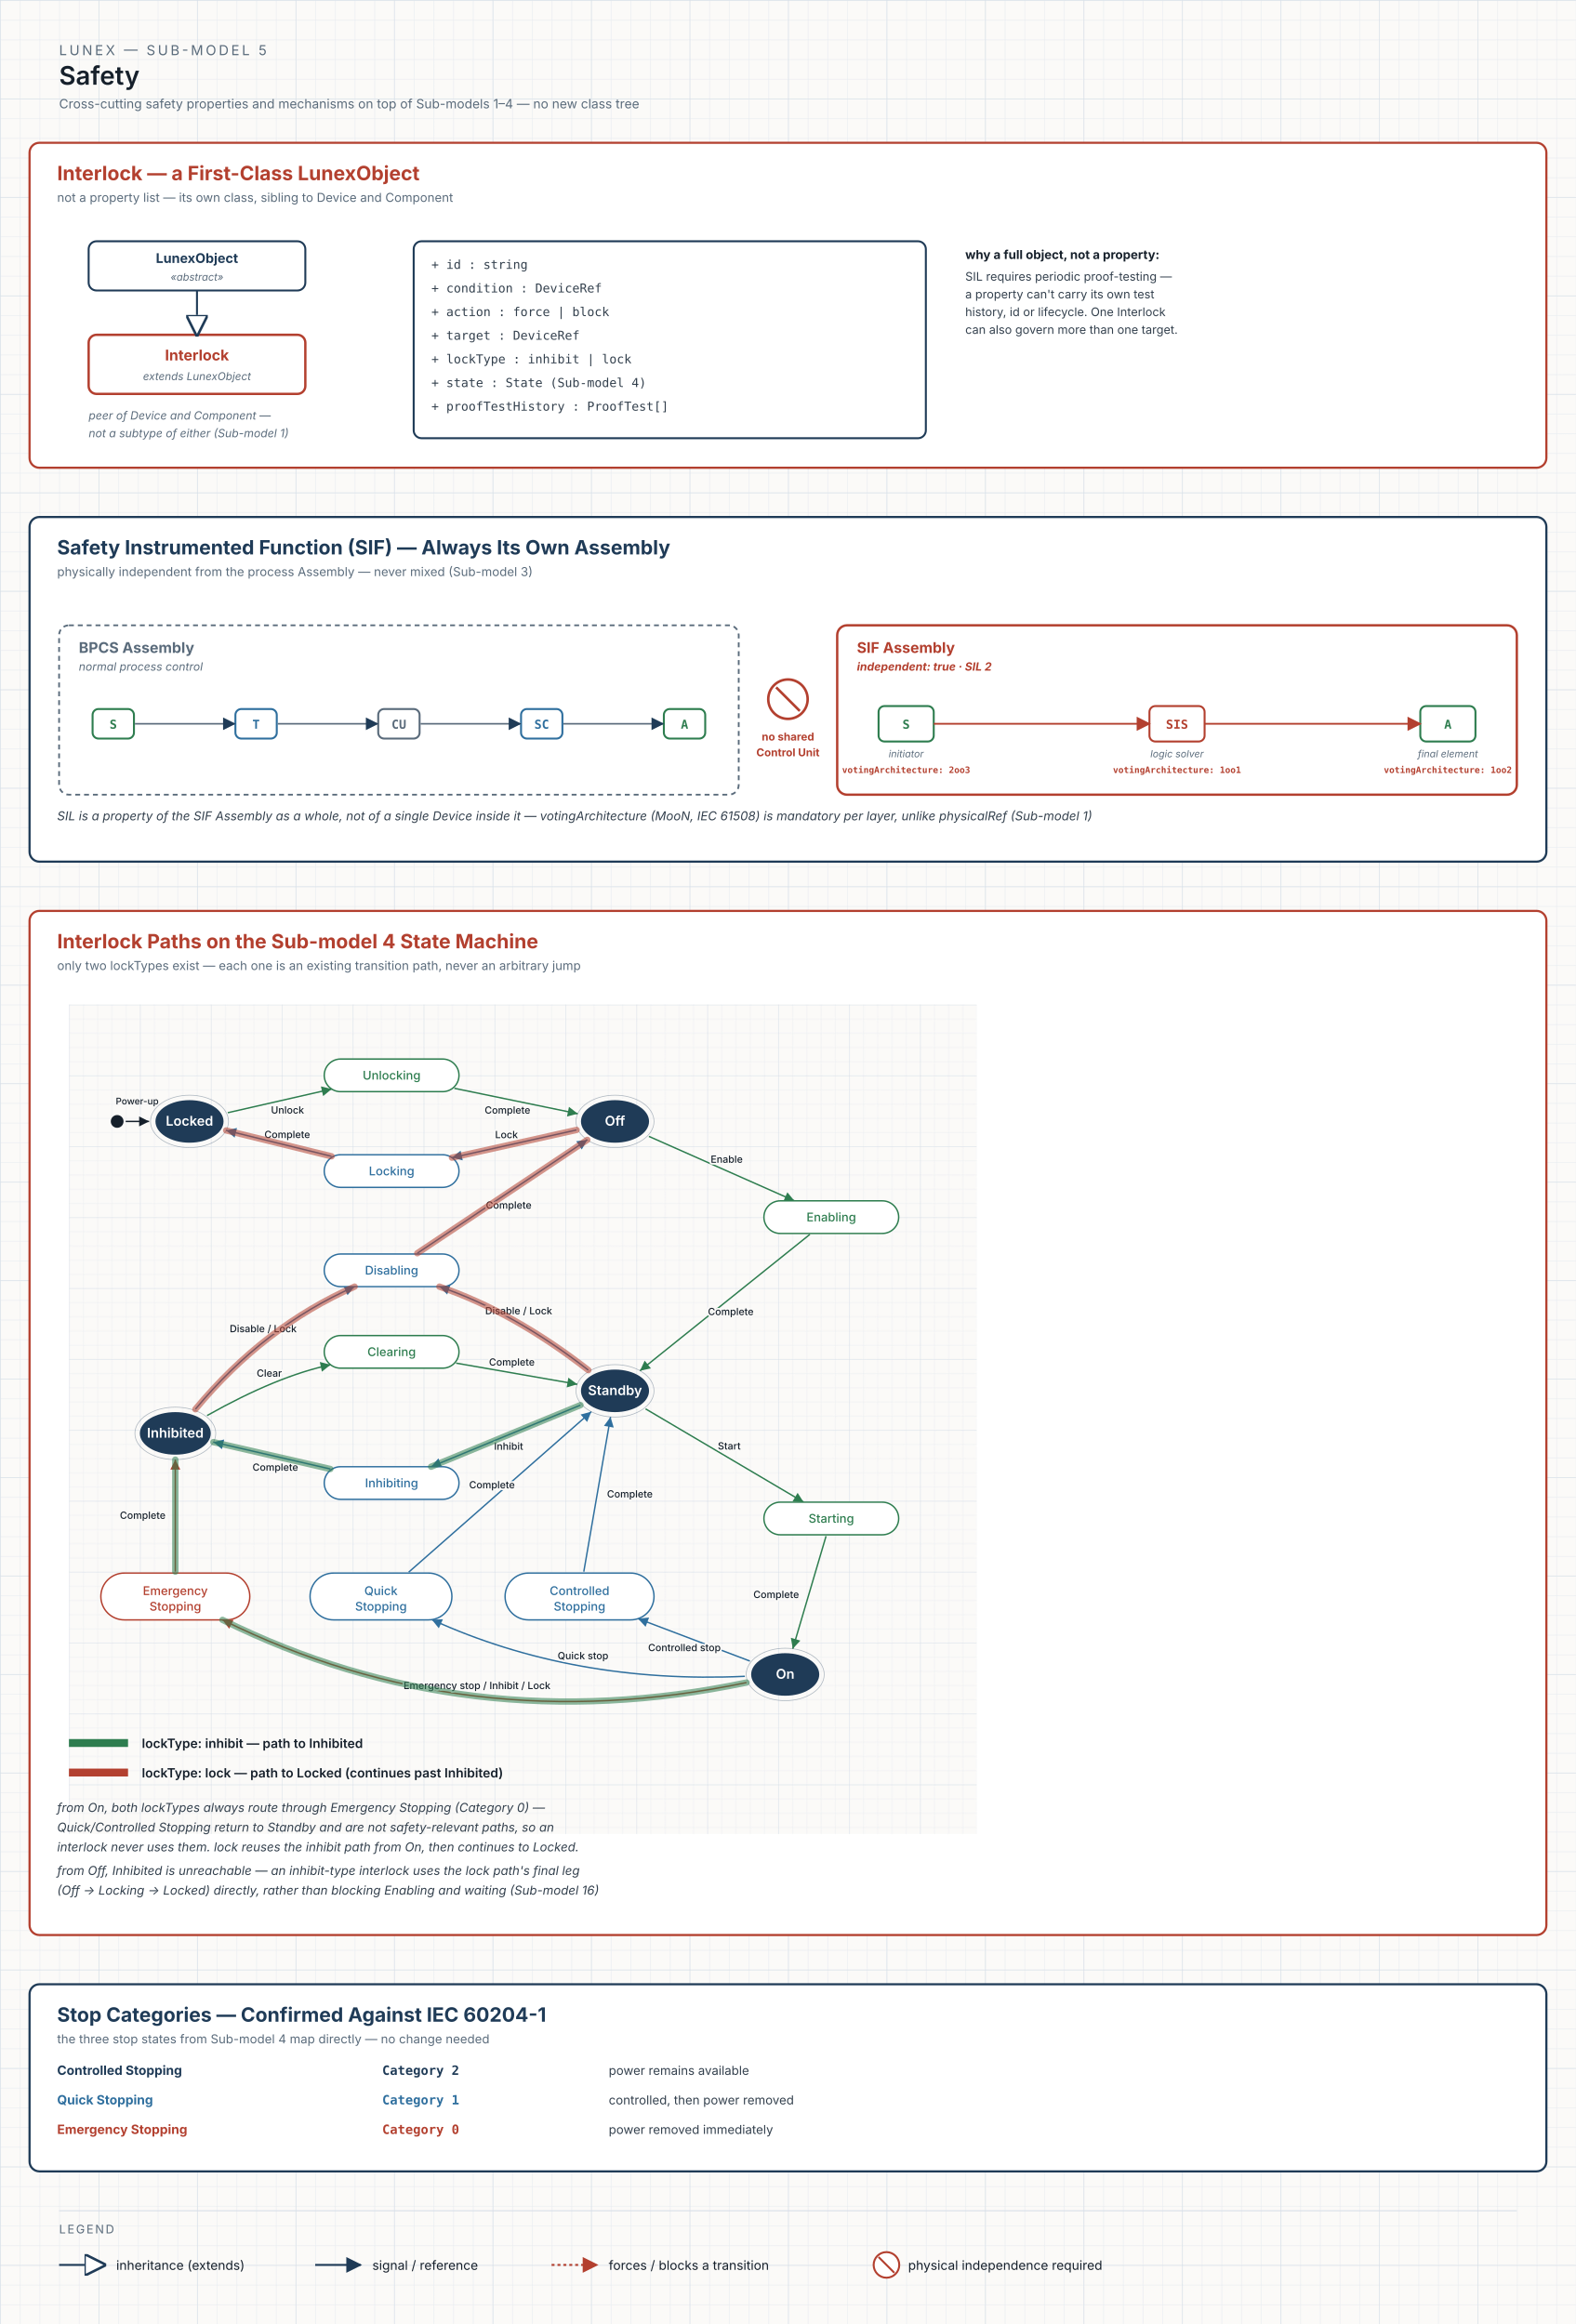
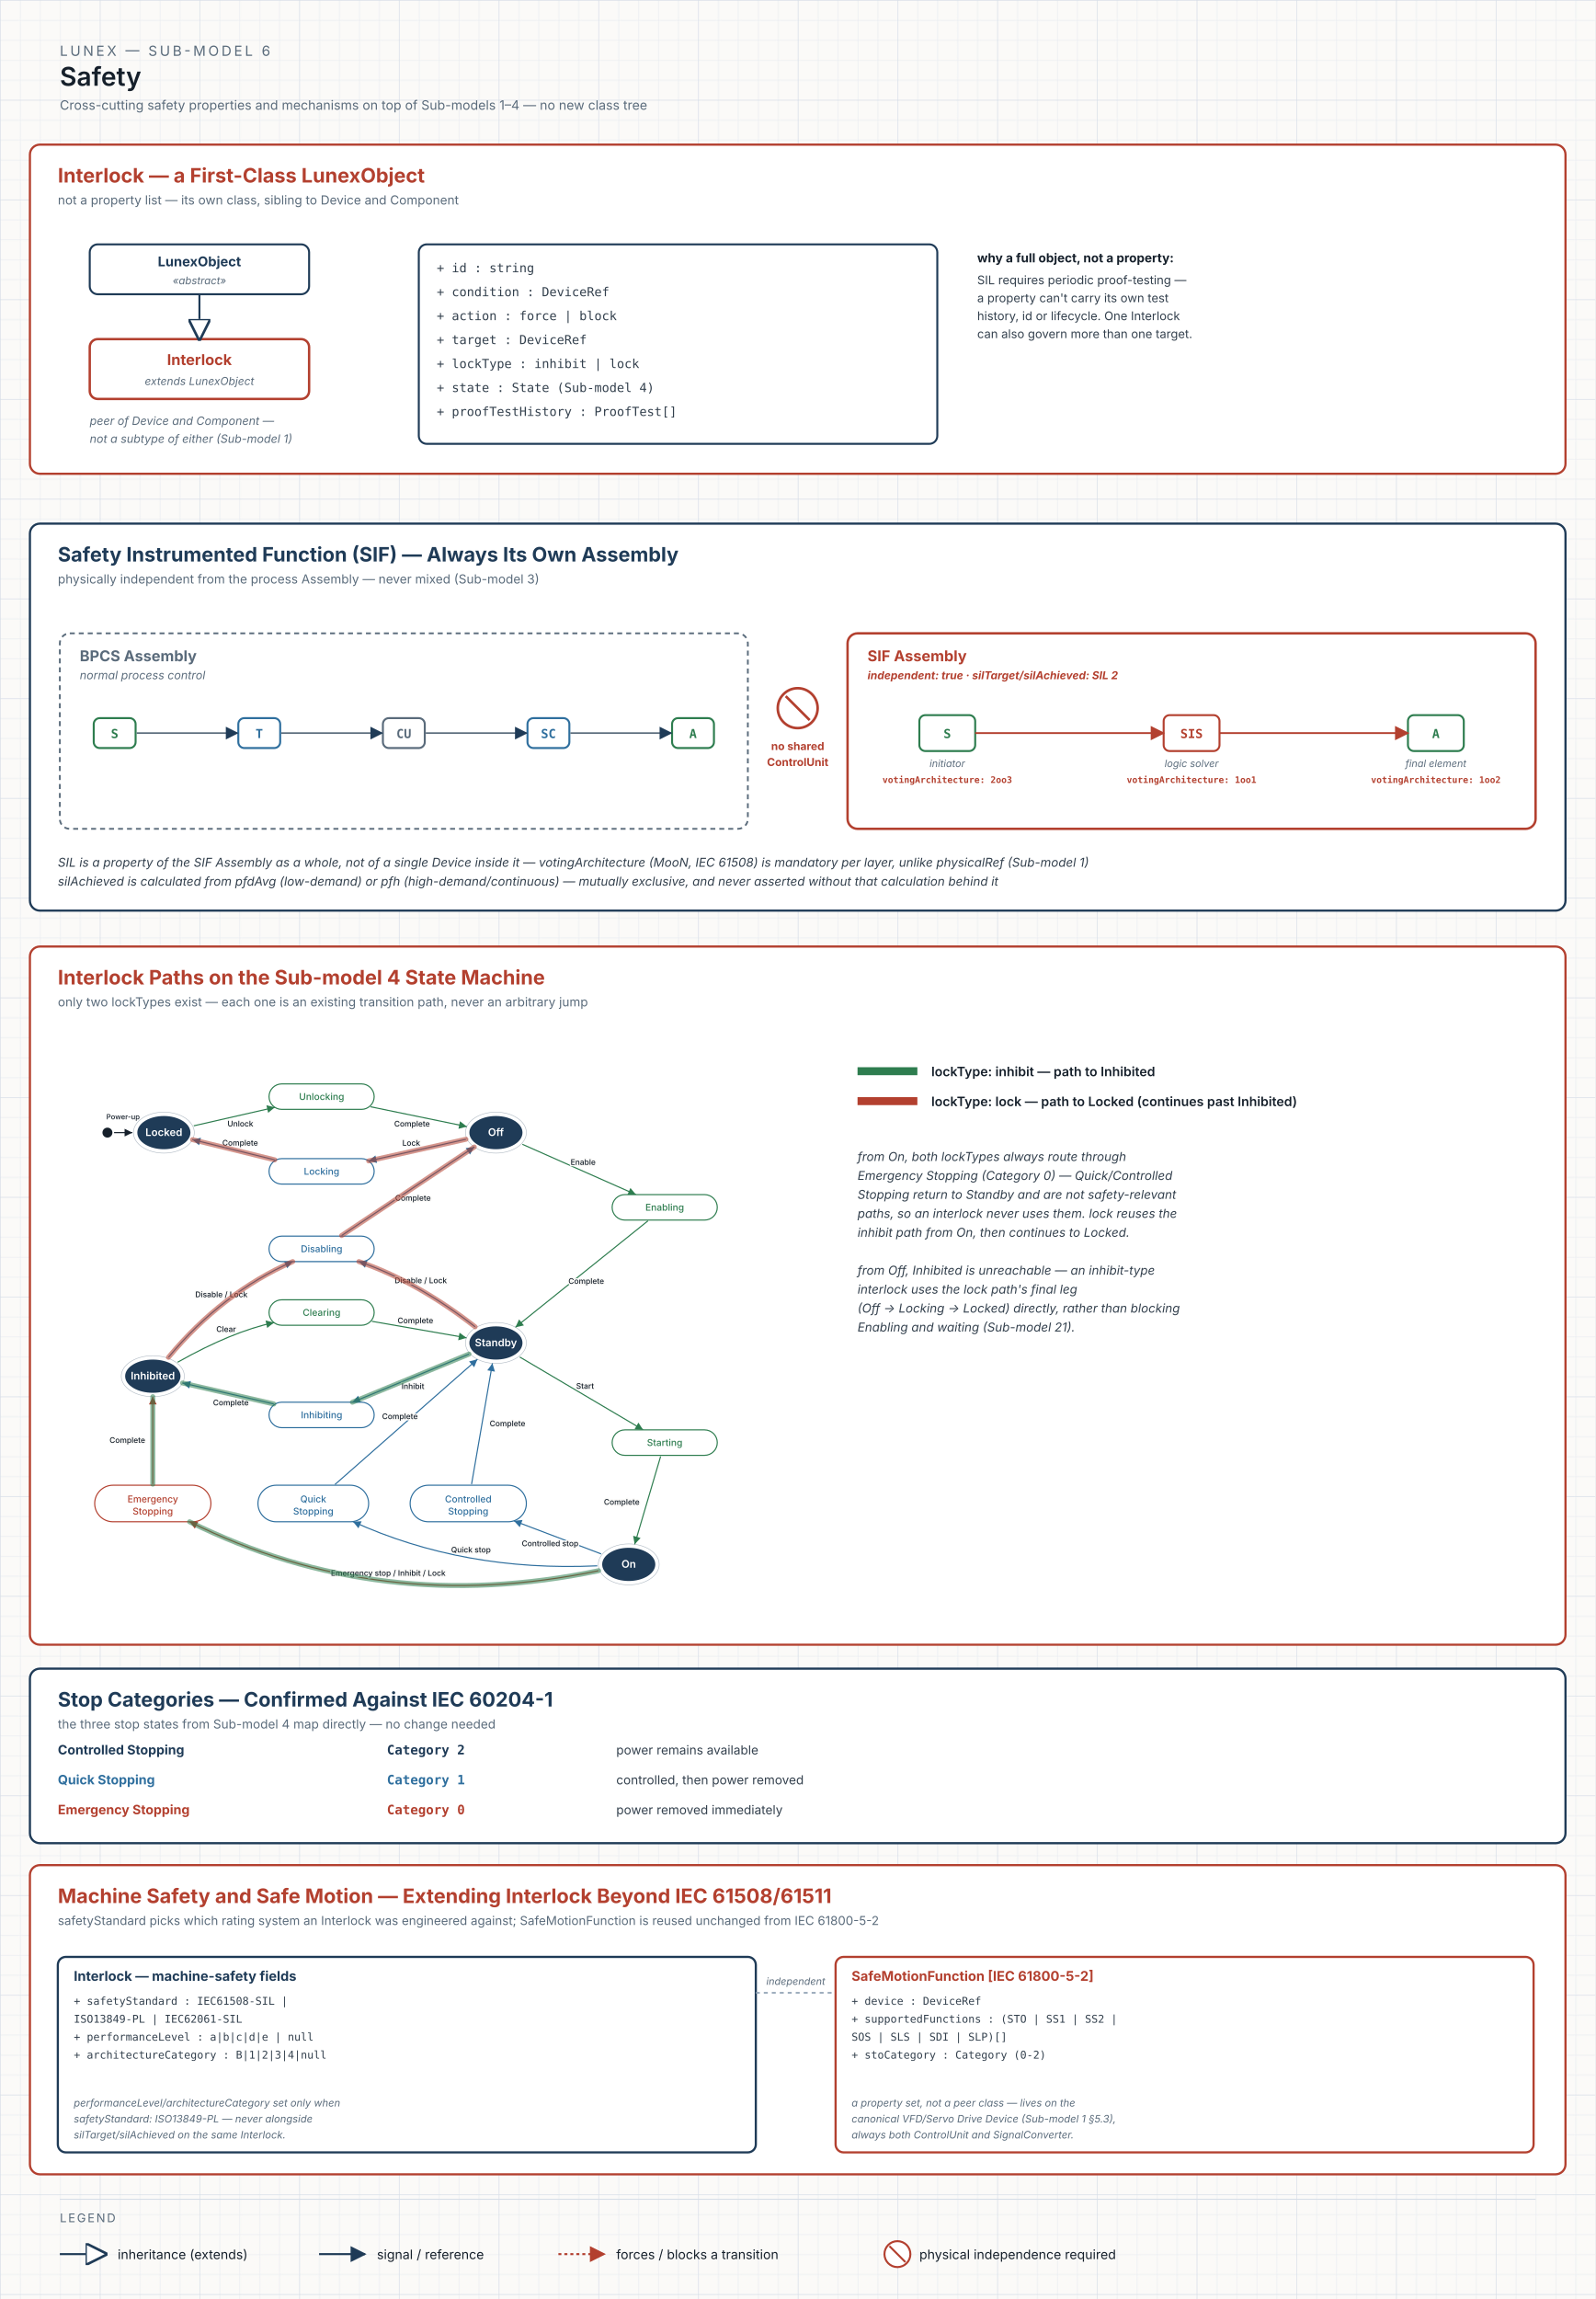
- <svg xmlns="http://www.w3.org/2000/svg" viewBox="0 0 1600 2360" width="1600" height="2360" font-family="Inter, Segoe UI, Helvetica Neue, Arial, sans-serif">
+ <svg xmlns="http://www.w3.org/2000/svg" viewBox="0 0 1600 2305" width="1600" height="2305" font-family="Inter, Segoe UI, Helvetica Neue, Arial, sans-serif">
  <defs>
    <pattern id="grid" width="20" height="20" patternUnits="userSpaceOnUse">
      <path d="M20 0H0V20" fill="none" stroke="#E6EBF0" stroke-width="1" />
    </pattern>
    <pattern id="grid5" width="100" height="100" patternUnits="userSpaceOnUse">
      <rect width="100" height="100" fill="url(#grid)" />
      <path d="M100 0H0V100" fill="none" stroke="#D6DEE7" stroke-width="1" />
    </pattern>
    <marker id="tri-navy" viewBox="0 0 10 10" refX="9" refY="5" markerWidth="8" markerHeight="8" orient="auto-start-reverse">
      <path d="M0 0 L10 5 L0 10 Z" fill="#1F3B57" />
    </marker>
    <marker id="tri-hollow" viewBox="0 0 12 12" refX="11" refY="6" markerWidth="11" markerHeight="11" orient="auto-start-reverse">
      <path d="M0 0 L12 6 L0 12 Z" fill="#FFFFFF" stroke="#1F3B57" stroke-width="1.4" />
    </marker>
    <marker id="tri-red" viewBox="0 0 10 10" refX="9" refY="5" markerWidth="8" markerHeight="8" orient="auto-start-reverse">
      <path d="M0 0 L10 5 L0 10 Z" fill="#B3402F" />
    </marker>
  </defs>
-   <rect width="1600" height="2360" fill="#FBFAF8" />
-   <rect width="1600" height="2360" fill="url(#grid5)" />
-   <text x="60" y="56" font-size="14" font-weight="400" fill="#5A6B7B" text-anchor="start" letter-spacing="2.5">LUNEX — SUB-MODEL 5</text>
+   <rect width="1600" height="2305" fill="#FBFAF8" />
+   <rect width="1600" height="2305" fill="url(#grid5)" />
+   <text x="60" y="56" font-size="14" font-weight="400" fill="#5A6B7B" text-anchor="start" letter-spacing="2.5">LUNEX — SUB-MODEL 6</text>
  <text x="60" y="86" font-size="26" font-weight="600" fill="#16202B" text-anchor="start">Safety</text>
  <text x="60" y="110" font-size="13" font-weight="400" fill="#5A6B7B" text-anchor="start">Cross-cutting safety properties and mechanisms on top of Sub-models 1–4 — no new class tree</text>
  <rect x="30" y="145" width="1540" height="330" rx="10" fill="#FFFFFF" stroke="#B3402F" stroke-width="2.2" />
  <text x="58" y="183" font-size="20" font-weight="700" fill="#B3402F" text-anchor="start">Interlock — a First-Class LunexObject</text>
  <text x="58" y="205" font-size="12.5" font-weight="400" fill="#5A6B7B" text-anchor="start">not a property list — its own class, sibling to Device and Component</text>
  <rect x="90" y="245" width="220" height="50" rx="8" fill="#FFFFFF" stroke="#1F3B57" stroke-width="2" />
  <text x="200.0" y="267" font-size="13.5" font-weight="700" fill="#1F3B57" text-anchor="middle">LunexObject</text>
  <text x="200.0" y="285" font-size="10.5" font-weight="400" fill="#5A6B7B" text-anchor="middle" font-style="italic">«abstract»</text>
  <rect x="90" y="340" width="220" height="60" rx="8" fill="#FFFFFF" stroke="#B3402F" stroke-width="2.4" />
  <text x="200.0" y="366" font-size="15" font-weight="700" fill="#B3402F" text-anchor="middle">Interlock</text>
  <text x="200.0" y="386" font-size="11" font-weight="400" fill="#5A6B7B" text-anchor="middle" font-style="italic">extends LunexObject</text>
  <line x1="200.0" y1="295" x2="200.0" y2="340" stroke="#1F3B57" stroke-width="2" marker-end="url(#tri-hollow)" />
  <text x="90" y="426" font-size="11.5" font-weight="400" fill="#5A6B7B" text-anchor="start" font-style="italic">peer of Device and Component —</text>
  <text x="90" y="444" font-size="11.5" font-weight="400" fill="#5A6B7B" text-anchor="start" font-style="italic">not a subtype of either (Sub-model 1)</text>
  <rect x="420" y="245" width="520" height="200" rx="8" fill="#FFFFFF" stroke="#1F3B57" stroke-width="2" />
  <text x="438" y="273" font-size="12.5" font-weight="400" fill="#33404D" text-anchor="start" font-family="Consolas, Menlo, monospace">+ id : string</text>
  <text x="438" y="297" font-size="12.5" font-weight="400" fill="#33404D" text-anchor="start" font-family="Consolas, Menlo, monospace">+ condition : DeviceRef</text>
  <text x="438" y="321" font-size="12.5" font-weight="400" fill="#33404D" text-anchor="start" font-family="Consolas, Menlo, monospace">+ action : force | block</text>
  <text x="438" y="345" font-size="12.5" font-weight="400" fill="#33404D" text-anchor="start" font-family="Consolas, Menlo, monospace">+ target : DeviceRef</text>
  <text x="438" y="369" font-size="12.5" font-weight="400" fill="#33404D" text-anchor="start" font-family="Consolas, Menlo, monospace">+ lockType : inhibit | lock</text>
  <text x="438" y="393" font-size="12.5" font-weight="400" fill="#33404D" text-anchor="start" font-family="Consolas, Menlo, monospace">+ state : State  (Sub-model 4)</text>
  <text x="438" y="417" font-size="12.5" font-weight="400" fill="#33404D" text-anchor="start" font-family="Consolas, Menlo, monospace">+ proofTestHistory : ProofTest[]</text>
  <text x="980" y="263" font-size="12.5" font-weight="700" fill="#16202B" text-anchor="start">why a full object, not a property:</text>
  <text x="980" y="285" font-size="12" font-weight="400" fill="#33404D" text-anchor="start">SIL requires periodic proof-testing —</text>
  <text x="980" y="303" font-size="12" font-weight="400" fill="#33404D" text-anchor="start">a property can't carry its own test</text>
  <text x="980" y="321" font-size="12" font-weight="400" fill="#33404D" text-anchor="start">history, id or lifecycle. One Interlock</text>
  <text x="980" y="339" font-size="12" font-weight="400" fill="#33404D" text-anchor="start">can also govern more than one target.</text>
-   <rect x="30" y="525" width="1540" height="350" rx="10" fill="#FFFFFF" stroke="#1F3B57" stroke-width="2.2" />
+   <rect x="30" y="525" width="1540" height="388" rx="10" fill="#FFFFFF" stroke="#1F3B57" stroke-width="2.2" />
  <text x="58" y="563" font-size="20" font-weight="700" fill="#1F3B57" text-anchor="start">Safety Instrumented Function (SIF) — Always Its Own Assembly</text>
  <text x="58" y="585" font-size="12.5" font-weight="400" fill="#5A6B7B" text-anchor="start">physically independent from the process Assembly — never mixed (Sub-model 3)</text>
-   <rect x="60" y="635" width="690.0" height="172" rx="10" fill="#FFFFFF" stroke="#5A6B7B" stroke-width="1.8" stroke-dasharray="5,4" />
+   <rect x="60" y="635" width="690.0" height="196" rx="10" fill="#FFFFFF" stroke="#5A6B7B" stroke-width="1.8" stroke-dasharray="5,4" />
  <text x="80" y="663" font-size="15" font-weight="700" fill="#5A6B7B" text-anchor="start">BPCS Assembly</text>
  <text x="80" y="681" font-size="11.5" font-weight="400" fill="#5A6B7B" text-anchor="start" font-style="italic">normal process control</text>
  <rect x="94.0" y="720.0" width="42" height="30" rx="6" fill="#FFFFFF" stroke="#2E7D4F" stroke-width="2" />
  <text x="115.0" y="740" font-size="12.5" font-weight="700" fill="#2E7D4F" text-anchor="middle" font-family="Consolas, Menlo, monospace">S</text>
  <rect x="239.0" y="720.0" width="42" height="30" rx="6" fill="#FFFFFF" stroke="#2F6F9E" stroke-width="2" />
  <text x="260.0" y="740" font-size="12.5" font-weight="700" fill="#2F6F9E" text-anchor="middle" font-family="Consolas, Menlo, monospace">T</text>
  <rect x="384.0" y="720.0" width="42" height="30" rx="6" fill="#FFFFFF" stroke="#5A6B7B" stroke-width="2" />
  <text x="405.0" y="740" font-size="12.5" font-weight="700" fill="#5A6B7B" text-anchor="middle" font-family="Consolas, Menlo, monospace">CU</text>
  <rect x="529.0" y="720.0" width="42" height="30" rx="6" fill="#FFFFFF" stroke="#2F6F9E" stroke-width="2" />
  <text x="550.0" y="740" font-size="12.5" font-weight="700" fill="#2F6F9E" text-anchor="middle" font-family="Consolas, Menlo, monospace">SC</text>
  <rect x="674.0" y="720.0" width="42" height="30" rx="6" fill="#FFFFFF" stroke="#2E7D4F" stroke-width="2" />
  <text x="695.0" y="740" font-size="12.5" font-weight="700" fill="#2E7D4F" text-anchor="middle" font-family="Consolas, Menlo, monospace">A</text>
  <line x1="137.0" y1="735" x2="238.0" y2="735" stroke="#5A6B7B" stroke-width="1.6" marker-end="url(#tri-navy)" />
  <line x1="282.0" y1="735" x2="383.0" y2="735" stroke="#5A6B7B" stroke-width="1.6" marker-end="url(#tri-navy)" />
  <line x1="427.0" y1="735" x2="528.0" y2="735" stroke="#5A6B7B" stroke-width="1.6" marker-end="url(#tri-navy)" />
  <line x1="572.0" y1="735" x2="673.0" y2="735" stroke="#5A6B7B" stroke-width="1.6" marker-end="url(#tri-navy)" />
-   <rect x="850.0" y="635" width="690.0" height="172" rx="10" fill="#FFFFFF" stroke="#B3402F" stroke-width="2.4" />
+   <rect x="850.0" y="635" width="690.0" height="196" rx="10" fill="#FFFFFF" stroke="#B3402F" stroke-width="2.4" />
  <text x="870.0" y="663" font-size="15" font-weight="700" fill="#B3402F" text-anchor="start">SIF Assembly</text>
-   <text x="870.0" y="681" font-size="11.5" font-weight="700" fill="#B3402F" text-anchor="start" font-style="italic">independent: true · SIL 2</text>
-   <rect x="892.0" y="717.0" width="56" height="36" rx="6" fill="#FFFFFF" stroke="#2E7D4F" stroke-width="2" />
-   <text x="920.0" y="740" font-size="12.5" font-weight="700" fill="#2E7D4F" text-anchor="middle" font-family="Consolas, Menlo, monospace">S</text>
-   <text x="920.0" y="769" font-size="10" font-weight="400" fill="#5A6B7B" text-anchor="middle" font-style="italic">initiator</text>
-   <text x="920.0" y="785" font-size="9" font-weight="700" fill="#B3402F" text-anchor="middle" font-family="Consolas, Menlo, monospace">votingArchitecture: 2oo3</text>
+   <text x="870.0" y="681" font-size="11" font-weight="700" fill="#B3402F" text-anchor="start" font-style="italic">independent: true · silTarget/silAchieved: SIL 2</text>
+   <rect x="922.0" y="717.0" width="56" height="36" rx="6" fill="#FFFFFF" stroke="#2E7D4F" stroke-width="2" />
+   <text x="950.0" y="740" font-size="12.5" font-weight="700" fill="#2E7D4F" text-anchor="middle" font-family="Consolas, Menlo, monospace">S</text>
+   <text x="950.0" y="769" font-size="10" font-weight="400" fill="#5A6B7B" text-anchor="middle" font-style="italic">initiator</text>
+   <text x="950.0" y="785" font-size="9" font-weight="700" fill="#B3402F" text-anchor="middle" font-family="Consolas, Menlo, monospace">votingArchitecture: 2oo3</text>
  <rect x="1167.0" y="717.0" width="56" height="36" rx="6" fill="#FFFFFF" stroke="#B3402F" stroke-width="2" />
  <text x="1195.0" y="740" font-size="12.5" font-weight="700" fill="#B3402F" text-anchor="middle" font-family="Consolas, Menlo, monospace">SIS</text>
  <text x="1195.0" y="769" font-size="10" font-weight="400" fill="#5A6B7B" text-anchor="middle" font-style="italic">logic solver</text>
  <text x="1195.0" y="785" font-size="9" font-weight="700" fill="#B3402F" text-anchor="middle" font-family="Consolas, Menlo, monospace">votingArchitecture: 1oo1</text>
-   <rect x="1442.0" y="717.0" width="56" height="36" rx="6" fill="#FFFFFF" stroke="#2E7D4F" stroke-width="2" />
-   <text x="1470.0" y="740" font-size="12.5" font-weight="700" fill="#2E7D4F" text-anchor="middle" font-family="Consolas, Menlo, monospace">A</text>
-   <text x="1470.0" y="769" font-size="10" font-weight="400" fill="#5A6B7B" text-anchor="middle" font-style="italic">final element</text>
-   <text x="1470.0" y="785" font-size="9" font-weight="700" fill="#B3402F" text-anchor="middle" font-family="Consolas, Menlo, monospace">votingArchitecture: 1oo2</text>
-   <line x1="948.0" y1="735" x2="1167.0" y2="735" stroke="#B3402F" stroke-width="1.8" marker-end="url(#tri-red)" />
-   <line x1="1223.0" y1="735" x2="1442.0" y2="735" stroke="#B3402F" stroke-width="1.8" marker-end="url(#tri-red)" />
+   <rect x="1412.0" y="717.0" width="56" height="36" rx="6" fill="#FFFFFF" stroke="#2E7D4F" stroke-width="2" />
+   <text x="1440.0" y="740" font-size="12.5" font-weight="700" fill="#2E7D4F" text-anchor="middle" font-family="Consolas, Menlo, monospace">A</text>
+   <text x="1440.0" y="769" font-size="10" font-weight="400" fill="#5A6B7B" text-anchor="middle" font-style="italic">final element</text>
+   <text x="1440.0" y="785" font-size="9" font-weight="700" fill="#B3402F" text-anchor="middle" font-family="Consolas, Menlo, monospace">votingArchitecture: 1oo2</text>
+   <line x1="978.0" y1="735" x2="1167.0" y2="735" stroke="#B3402F" stroke-width="1.8" marker-end="url(#tri-red)" />
+   <line x1="1223.0" y1="735" x2="1412.0" y2="735" stroke="#B3402F" stroke-width="1.8" marker-end="url(#tri-red)" />
  <circle cx="800.0" cy="710" r="20" fill="#FFFFFF" stroke="#B3402F" stroke-width="2.6" />
  <line x1="788.0" y1="698" x2="812.0" y2="722" stroke="#B3402F" stroke-width="2.6" />
  <text x="800.0" y="752" font-size="11" font-weight="700" fill="#B3402F" text-anchor="middle">no shared</text>
-   <text x="800.0" y="768" font-size="11" font-weight="700" fill="#B3402F" text-anchor="middle">Control Unit</text>
-   <text x="58" y="833" font-size="12.5" font-weight="400" fill="#33404D" text-anchor="start" font-style="italic">SIL is a property of the SIF Assembly as a whole, not of a single Device inside it — votingArchitecture (MooN, IEC 61508) is mandatory per layer, unlike physicalRef (Sub-model 1)</text>
-   <rect x="30" y="925" width="1540" height="1040" rx="10" fill="#FFFFFF" stroke="#B3402F" stroke-width="2.2" />
-   <text x="58" y="963" font-size="20" font-weight="700" fill="#B3402F" text-anchor="start">Interlock Paths on the Sub-model 4 State Machine</text>
-   <text x="58" y="985" font-size="12.5" font-weight="400" fill="#5A6B7B" text-anchor="start">only two lockTypes exist — each one is an existing transition path, never an arbitrary jump</text>
-   <g transform="translate(70,1020) scale(0.72)">
+   <text x="800.0" y="768" font-size="11" font-weight="700" fill="#B3402F" text-anchor="middle">ControlUnit</text>
+   <text x="58" y="869" font-size="12.3" font-weight="400" fill="#33404D" text-anchor="start" font-style="italic">SIL is a property of the SIF Assembly as a whole, not of a single Device inside it — votingArchitecture (MooN, IEC 61508) is mandatory per layer, unlike physicalRef (Sub-model 1)</text>
+   <text x="58" y="888" font-size="12.3" font-weight="400" fill="#33404D" text-anchor="start" font-style="italic">silAchieved is calculated from pfdAvg (low-demand) or pfh (high-demand/continuous) — mutually exclusive, and never asserted without that calculation behind it</text>
+   <rect x="30" y="949" width="1540" height="700" rx="10" fill="#FFFFFF" stroke="#B3402F" stroke-width="2.2" />
+   <text x="58" y="987" font-size="20" font-weight="700" fill="#B3402F" text-anchor="start">Interlock Paths on the Sub-model 4 State Machine</text>
+   <text x="58" y="1009" font-size="12.5" font-weight="400" fill="#5A6B7B" text-anchor="start">only two lockTypes exist — each one is an existing transition path, never an arbitrary jump</text>
+   <g transform="translate(70,1044) scale(0.555)">
    <defs>
      <pattern id="grid" width="20" height="20" patternUnits="userSpaceOnUse">
        <path d="M20 0H0V20" fill="none" stroke="#E6EBF0" stroke-width="1" />
      </pattern>
      <pattern id="grid5" width="100" height="100" patternUnits="userSpaceOnUse">
        <rect width="100" height="100" fill="url(#grid)" />
        <path d="M100 0H0V100" fill="none" stroke="#D6DEE7" stroke-width="1" />
      </pattern>
      <marker id="ah-green" viewBox="0 0 10 10" refX="10" refY="5" markerWidth="7" markerHeight="7" orient="auto-start-reverse">
        <path d="M0 0 L10 5 L0 10 z" fill="#2E7D4F" />
      </marker>
      <marker id="ah-blue" viewBox="0 0 10 10" refX="10" refY="5" markerWidth="7" markerHeight="7" orient="auto-start-reverse">
        <path d="M0 0 L10 5 L0 10 z" fill="#2F6F9E" />
      </marker>
      <marker id="ah-ink" viewBox="0 0 10 10" refX="10" refY="5" markerWidth="7" markerHeight="7" orient="auto-start-reverse">
        <path d="M0 0 L10 5 L0 10 z" fill="#16202B" />
      </marker>
      <marker id="ah-red" viewBox="0 0 10 10" refX="10" refY="5" markerWidth="7" markerHeight="7" orient="auto-start-reverse">
        <path d="M0 0 L10 5 L0 10 z" fill="#B3402F" />
      </marker>
    </defs>
-     <rect width="1280" height="1170" fill="#FBFAF8" />
-     <rect width="1280" height="1170" fill="url(#grid5)" />
    <path d="M224.0 152.7 Q312.5 132.5 370.5 119.3" fill="none" stroke="#2E7D4F" stroke-width="2" marker-end="url(#ah-green)" />
    <text x="308.2" y="153.9" font-size="14" font-weight="500" fill="#16202B" text-anchor="middle" stroke="#FBFAF8" stroke-width="5" paint-order="stroke" stroke-linejoin="round">Unlock</text>
    <path d="M543.5 118.3 Q612.5 132.5 717.4 154.1" fill="none" stroke="#2E7D4F" stroke-width="2" marker-end="url(#ah-green)" />
    <text x="618.4" y="154.0" font-size="14" font-weight="500" fill="#16202B" text-anchor="middle" stroke="#FBFAF8" stroke-width="5" paint-order="stroke" stroke-linejoin="round">Complete</text>
    <path d="M715.8 177.0 Q612.5 200.0 540.1 216.1" fill="none" stroke="#2F6F9E" stroke-width="2" marker-end="url(#ah-blue)" />
    <text x="617.0" y="188.6" font-size="14" font-weight="500" fill="#16202B" text-anchor="middle" stroke="#FBFAF8" stroke-width="5" paint-order="stroke" stroke-linejoin="round">Lock</text>
    <path d="M370.3 214.2 Q312.5 200.0 221.7 177.7" fill="none" stroke="#2F6F9E" stroke-width="2" marker-end="url(#ah-blue)" />
    <text x="307.8" y="188.4" font-size="14" font-weight="500" fill="#16202B" text-anchor="middle" stroke="#FBFAF8" stroke-width="5" paint-order="stroke" stroke-linejoin="round">Complete</text>
    <path d="M817.8 186.1 Q922.5 232.5 1023.0 277.0" fill="none" stroke="#2E7D4F" stroke-width="2" marker-end="url(#ah-green)" />
    <text x="927.5" y="223.3" font-size="14" font-weight="500" fill="#16202B" text-anchor="middle" stroke="#FBFAF8" stroke-width="5" paint-order="stroke" stroke-linejoin="round">Enable</text>
    <path d="M1044.8 324.3 Q922.5 422.5 805.3 516.6" fill="none" stroke="#2E7D4F" stroke-width="2" marker-end="url(#ah-green)" />
    <text x="933.2" y="438.2" font-size="14" font-weight="500" fill="#16202B" text-anchor="middle" stroke="#FBFAF8" stroke-width="5" paint-order="stroke" stroke-linejoin="round">Complete</text>
    <path d="M732.4 515.8 Q626.7 433.6 522.4 398.0" fill="none" stroke="#2F6F9E" stroke-width="2" marker-end="url(#ah-blue)" />
    <text x="634.2" y="437.0" font-size="14" font-weight="500" fill="#16202B" text-anchor="middle" stroke="#FBFAF8" stroke-width="5" paint-order="stroke" stroke-linejoin="round">Disable / Lock</text>
    <path d="M491.2 350.9 Q612.5 270.0 730.9 191.0" fill="none" stroke="#2F6F9E" stroke-width="2" marker-end="url(#ah-blue)" />
    <text x="620.1" y="288.0" font-size="14" font-weight="500" fill="#16202B" text-anchor="middle" stroke="#FBFAF8" stroke-width="5" paint-order="stroke" stroke-linejoin="round">Complete</text>
    <path d="M813.1 570.4 Q922.5 635.0 1036.0 702.0" fill="none" stroke="#2E7D4F" stroke-width="2" marker-end="url(#ah-green)" />
    <text x="931.1" y="627.7" font-size="14" font-weight="500" fill="#16202B" text-anchor="middle" stroke="#FBFAF8" stroke-width="5" paint-order="stroke" stroke-linejoin="round">Start</text>
    <path d="M1067.6 749.9 Q1042.5 835.0 1020.7 908.7" fill="none" stroke="#2E7D4F" stroke-width="2" marker-end="url(#ah-green)" />
    <text x="997.3" y="837.2" font-size="14" font-weight="500" fill="#16202B" text-anchor="middle" stroke="#FBFAF8" stroke-width="5" paint-order="stroke" stroke-linejoin="round">Complete</text>
    <path d="M721.3 565.1 Q612.5 610.0 510.7 652.0" fill="none" stroke="#2F6F9E" stroke-width="2" marker-end="url(#ah-blue)" />
    <text x="620.0" y="628.1" font-size="14" font-weight="500" fill="#16202B" text-anchor="middle" stroke="#FBFAF8" stroke-width="5" paint-order="stroke" stroke-linejoin="round">Inhibit</text>
    <path d="M368.6 655.2 Q302.5 640.0 203.7 617.3" fill="none" stroke="#2F6F9E" stroke-width="2" marker-end="url(#ah-blue)" />
    <text x="291.0" y="657.7" font-size="14" font-weight="500" fill="#16202B" text-anchor="middle" stroke="#FBFAF8" stroke-width="5" paint-order="stroke" stroke-linejoin="round">Complete</text>
    <path d="M194.8 579.8 Q293.7 524.1 368.9 508.2" fill="none" stroke="#2E7D4F" stroke-width="2" marker-end="url(#ah-green)" />
    <text x="282.5" y="525.0" font-size="14" font-weight="500" fill="#16202B" text-anchor="middle" stroke="#FBFAF8" stroke-width="5" paint-order="stroke" stroke-linejoin="round">Clear</text>
    <path d="M545.9 505.9 Q612.5 517.5 716.8 535.7" fill="none" stroke="#2E7D4F" stroke-width="2" marker-end="url(#ah-green)" />
    <text x="624.5" y="509.4" font-size="14" font-weight="500" fill="#16202B" text-anchor="middle" stroke="#FBFAF8" stroke-width="5" paint-order="stroke" stroke-linejoin="round">Complete</text>
    <path d="M178.3 570.9 Q275.4 454.1 402.8 398.0" fill="none" stroke="#2F6F9E" stroke-width="2" marker-end="url(#ah-blue)" />
    <text x="273.9" y="462.3" font-size="14" font-weight="500" fill="#16202B" text-anchor="middle" stroke="#FBFAF8" stroke-width="5" paint-order="stroke" stroke-linejoin="round">Disable / Lock</text>
    <path d="M960.2 926.1 Q865.0 890.0 802.5 866.3" fill="none" stroke="#2F6F9E" stroke-width="2" marker-end="url(#ah-blue)" />
    <text x="867.9" y="912.1" font-size="14" font-weight="500" fill="#16202B" text-anchor="middle" stroke="#FBFAF8" stroke-width="5" paint-order="stroke" stroke-linejoin="round">Controlled stop</text>
    <path d="M726.0 800.0 Q745.0 690.0 763.7 581.8" fill="none" stroke="#2F6F9E" stroke-width="2" marker-end="url(#ah-blue)" />
    <text x="790.9" y="695.4" font-size="14" font-weight="500" fill="#16202B" text-anchor="middle" stroke="#FBFAF8" stroke-width="5" paint-order="stroke" stroke-linejoin="round">Complete</text>
    <path d="M953.1 947.6 Q711.7 958.7 511.7 867.7" fill="none" stroke="#2F6F9E" stroke-width="2" marker-end="url(#ah-blue)" />
    <text x="724.9" y="923.5" font-size="14" font-weight="500" fill="#16202B" text-anchor="middle" stroke="#FBFAF8" stroke-width="5" paint-order="stroke" stroke-linejoin="round">Quick stop</text>
    <path d="M479.1 800.7 Q605.0 690.0 736.6 574.4" fill="none" stroke="#2F6F9E" stroke-width="2" marker-end="url(#ah-blue)" />
    <text x="596.5" y="682.5" font-size="14" font-weight="500" fill="#16202B" text-anchor="middle" stroke="#FBFAF8" stroke-width="5" paint-order="stroke" stroke-linejoin="round">Complete</text>
    <path d="M955.5 956.4 Q561.0 1038.8 216.5 868.0" fill="none" stroke="#B3402F" stroke-width="2" marker-end="url(#ah-red)" />
    <text x="575.4" y="965.6" font-size="14" font-weight="500" fill="#16202B" text-anchor="middle" stroke="#FBFAF8" stroke-width="5" paint-order="stroke" stroke-linejoin="round">Emergency stop / Inhibit / Lock</text>
    <path d="M150.0 800.0 Q150.0 720.0 150.0 642.0" fill="none" stroke="#B3402F" stroke-width="2" marker-end="url(#ah-red)" />
    <text x="104.0" y="725.5" font-size="14" font-weight="500" fill="#16202B" text-anchor="middle" stroke="#FBFAF8" stroke-width="5" paint-order="stroke" stroke-linejoin="round">Complete</text>
    <ellipse cx="170" cy="165" rx="55.0" ry="37.0" fill="none" stroke="#1F3B57" stroke-width="1" opacity="0.35" />
    <ellipse cx="170" cy="165" rx="48.0" ry="30.0" fill="#1F3B57" />
    <text x="170" y="171" font-size="19" font-weight="600" fill="#FFFFFF" text-anchor="middle">Locked</text>
    <ellipse cx="770" cy="165" rx="55.0" ry="37.0" fill="none" stroke="#1F3B57" stroke-width="1" opacity="0.35" />
    <ellipse cx="770" cy="165" rx="48.0" ry="30.0" fill="#1F3B57" />
    <text x="770" y="171" font-size="19" font-weight="600" fill="#FFFFFF" text-anchor="middle">Off</text>
    <ellipse cx="770" cy="545" rx="55.0" ry="37.0" fill="none" stroke="#1F3B57" stroke-width="1" opacity="0.35" />
    <ellipse cx="770" cy="545" rx="48.0" ry="30.0" fill="#1F3B57" />
    <text x="770" y="551" font-size="19" font-weight="600" fill="#FFFFFF" text-anchor="middle">Standby</text>
    <ellipse cx="150" cy="605" rx="57.0" ry="37.0" fill="none" stroke="#1F3B57" stroke-width="1" opacity="0.35" />
    <ellipse cx="150" cy="605" rx="50.0" ry="30.0" fill="#1F3B57" />
    <text x="150" y="611" font-size="19" font-weight="600" fill="#FFFFFF" text-anchor="middle">Inhibited</text>
    <ellipse cx="1010" cy="945" rx="55.0" ry="37.0" fill="none" stroke="#1F3B57" stroke-width="1" opacity="0.35" />
    <ellipse cx="1010" cy="945" rx="48.0" ry="30.0" fill="#1F3B57" />
    <text x="1010" y="951" font-size="19" font-weight="600" fill="#FFFFFF" text-anchor="middle">On</text>
    <rect x="360.0" y="77.0" width="190" height="46" rx="23.0" fill="#FFFFFF" stroke="#2E7D4F" stroke-width="2" />
    <text x="455" y="106" font-size="17" font-weight="500" fill="#2E7D4F" text-anchor="middle">Unlocking</text>
    <rect x="360.0" y="212.0" width="190" height="46" rx="23.0" fill="#FFFFFF" stroke="#2F6F9E" stroke-width="2" />
    <text x="455" y="241" font-size="17" font-weight="500" fill="#2F6F9E" text-anchor="middle">Locking</text>
    <rect x="980.0" y="277.0" width="190" height="46" rx="23.0" fill="#FFFFFF" stroke="#2E7D4F" stroke-width="2" />
    <text x="1075" y="306" font-size="17" font-weight="500" fill="#2E7D4F" text-anchor="middle">Enabling</text>
    <rect x="360.0" y="352.0" width="190" height="46" rx="23.0" fill="#FFFFFF" stroke="#2F6F9E" stroke-width="2" />
    <text x="455" y="381" font-size="17" font-weight="500" fill="#2F6F9E" text-anchor="middle">Disabling</text>
    <rect x="360.0" y="467.0" width="190" height="46" rx="23.0" fill="#FFFFFF" stroke="#2E7D4F" stroke-width="2" />
    <text x="455" y="496" font-size="17" font-weight="500" fill="#2E7D4F" text-anchor="middle">Clearing</text>
    <rect x="360.0" y="652.0" width="190" height="46" rx="23.0" fill="#FFFFFF" stroke="#2F6F9E" stroke-width="2" />
    <text x="455" y="681" font-size="17" font-weight="500" fill="#2F6F9E" text-anchor="middle">Inhibiting</text>
    <rect x="980.0" y="702.0" width="190" height="46" rx="23.0" fill="#FFFFFF" stroke="#2E7D4F" stroke-width="2" />
    <text x="1075" y="731" font-size="17" font-weight="500" fill="#2E7D4F" text-anchor="middle">Starting</text>
    <rect x="45.0" y="802.0" width="210" height="66" rx="33.0" fill="#FFFFFF" stroke="#B3402F" stroke-width="2" />
    <text x="150" y="833" font-size="17" font-weight="500" fill="#B3402F" text-anchor="middle">Emergency</text>
    <text x="150" y="855" font-size="17" font-weight="500" fill="#B3402F" text-anchor="middle">Stopping</text>
    <rect x="340.0" y="802.0" width="200" height="66" rx="33.0" fill="#FFFFFF" stroke="#2F6F9E" stroke-width="2" />
    <text x="440" y="833" font-size="17" font-weight="500" fill="#2F6F9E" text-anchor="middle">Quick</text>
    <text x="440" y="855" font-size="17" font-weight="500" fill="#2F6F9E" text-anchor="middle">Stopping</text>
    <rect x="615.0" y="802.0" width="210" height="66" rx="33.0" fill="#FFFFFF" stroke="#2F6F9E" stroke-width="2" />
    <text x="720" y="833" font-size="17" font-weight="500" fill="#2F6F9E" text-anchor="middle">Controlled</text>
    <text x="720" y="855" font-size="17" font-weight="500" fill="#2F6F9E" text-anchor="middle">Stopping</text>
    <circle cx="68" cy="165" r="9" fill="#16202B" />
    <path d="M80 165 L113.0 165" fill="none" stroke="#16202B" stroke-width="2" marker-end="url(#ah-ink)" />
    <text x="66" y="141" font-size="13" font-weight="500" fill="#16202B">Power-up</text>
    <path d="M955.5 956.4 Q561.0 1038.8 216.5 868.0" fill="none" stroke="#2E7D4F" stroke-width="9" stroke-linecap="round" opacity="0.55" />
    <path d="M150.0 800.0 Q150.0 720.0 150.0 642.0" fill="none" stroke="#2E7D4F" stroke-width="9" stroke-linecap="round" opacity="0.55" />
    <path d="M721.3 565.1 Q612.5 610.0 510.7 652.0" fill="none" stroke="#2E7D4F" stroke-width="9" stroke-linecap="round" opacity="0.55" />
    <path d="M368.6 655.2 Q302.5 640.0 203.7 617.3" fill="none" stroke="#2E7D4F" stroke-width="9" stroke-linecap="round" opacity="0.55" />
    <path d="M732.4 515.8 Q626.7 433.6 522.4 398.0" fill="none" stroke="#B3402F" stroke-width="9" stroke-linecap="round" opacity="0.55" />
    <path d="M178.3 570.9 Q275.4 454.1 402.8 398.0" fill="none" stroke="#B3402F" stroke-width="9" stroke-linecap="round" opacity="0.55" />
    <path d="M491.2 350.9 Q612.5 270.0 730.9 191.0" fill="none" stroke="#B3402F" stroke-width="9" stroke-linecap="round" opacity="0.55" />
    <path d="M715.8 177.0 Q612.5 200.0 540.1 216.1" fill="none" stroke="#B3402F" stroke-width="9" stroke-linecap="round" opacity="0.55" />
    <path d="M370.3 214.2 Q312.5 200.0 221.7 177.7" fill="none" stroke="#B3402F" stroke-width="9" stroke-linecap="round" opacity="0.55" />
  </g>
-   <line x1="70" y1="1770.0" x2="130" y2="1770.0" stroke="#2E7D4F" stroke-width="8" />
-   <text x="144" y="1775.0" font-size="13" font-weight="600" fill="#16202B" text-anchor="start">lockType: inhibit — path to Inhibited</text>
-   <line x1="70" y1="1800.0" x2="130" y2="1800.0" stroke="#B3402F" stroke-width="8" />
-   <text x="144" y="1805.0" font-size="13" font-weight="600" fill="#16202B" text-anchor="start">lockType: lock — path to Locked (continues past Inhibited)</text>
-   <text x="58" y="1840.0" font-size="12.5" font-weight="400" fill="#33404D" text-anchor="start" font-style="italic">from On, both lockTypes always route through Emergency Stopping (Category 0) —</text>
-   <text x="58" y="1860.0" font-size="12.5" font-weight="400" fill="#33404D" text-anchor="start" font-style="italic">Quick/Controlled Stopping return to Standby and are not safety-relevant paths, so an</text>
-   <text x="58" y="1880.0" font-size="12.5" font-weight="400" fill="#33404D" text-anchor="start" font-style="italic">interlock never uses them. lock reuses the inhibit path from On, then continues to Locked.</text>
-   <text x="58" y="1904.0" font-size="12.5" font-weight="400" fill="#33404D" text-anchor="start" font-style="italic">from Off, Inhibited is unreachable — an inhibit-type interlock uses the lock path's final leg</text>
-   <text x="58" y="1924.0" font-size="12.5" font-weight="400" fill="#33404D" text-anchor="start" font-style="italic">(Off → Locking → Locked) directly, rather than blocking Enabling and waiting (Sub-model 16)</text>
-   <rect x="30" y="2015" width="1540" height="190" rx="10" fill="#FFFFFF" stroke="#1F3B57" stroke-width="2.2" />
-   <text x="58" y="2053" font-size="20" font-weight="700" fill="#1F3B57" text-anchor="start">Stop Categories — Confirmed Against IEC 60204-1</text>
-   <text x="58" y="2075" font-size="12.5" font-weight="400" fill="#5A6B7B" text-anchor="start">the three stop states from Sub-model 4 map directly — no change needed</text>
-   <text x="58" y="2107" font-size="13" font-weight="700" fill="#1F3B57" text-anchor="start">Controlled Stopping</text>
-   <text x="388" y="2107" font-size="13" font-weight="700" fill="#1F3B57" text-anchor="start" font-family="Consolas, Menlo, monospace">Category 2</text>
-   <text x="618" y="2107" font-size="12.5" font-weight="400" fill="#33404D" text-anchor="start">power remains available</text>
-   <text x="58" y="2137" font-size="13" font-weight="700" fill="#2F6F9E" text-anchor="start">Quick Stopping</text>
-   <text x="388" y="2137" font-size="13" font-weight="700" fill="#2F6F9E" text-anchor="start" font-family="Consolas, Menlo, monospace">Category 1</text>
-   <text x="618" y="2137" font-size="12.5" font-weight="400" fill="#33404D" text-anchor="start">controlled, then power removed</text>
-   <text x="58" y="2167" font-size="13" font-weight="700" fill="#B3402F" text-anchor="start">Emergency Stopping</text>
-   <text x="388" y="2167" font-size="13" font-weight="700" fill="#B3402F" text-anchor="start" font-family="Consolas, Menlo, monospace">Category 0</text>
-   <text x="618" y="2167" font-size="12.5" font-weight="400" fill="#33404D" text-anchor="start">power removed immediately</text>
-   <line x1="60" y1="2245" x2="1540" y2="2245" stroke="#D6DEE7" stroke-width="1" />
-   <text x="60" y="2268" font-size="12" font-weight="400" fill="#5A6B7B" text-anchor="start" letter-spacing="1.6">LEGEND</text>
-   <line x1="60" y1="2300" x2="106" y2="2300" stroke="#1F3B57" stroke-width="2" marker-end="url(#tri-hollow)" />
-   <text x="118" y="2305" font-size="13" font-weight="400" fill="#16202B" text-anchor="start">inheritance (extends)</text>
-   <line x1="320" y1="2300" x2="366" y2="2300" stroke="#1F3B57" stroke-width="2" marker-end="url(#tri-navy)" />
-   <text x="378" y="2305" font-size="13" font-weight="400" fill="#16202B" text-anchor="start">signal / reference</text>
-   <path d="M 560 2300 L 606 2300" fill="none" stroke="#B3402F" stroke-width="2" marker-end="url(#tri-red)" stroke-dasharray="3,3" />
-   <text x="618" y="2305" font-size="13" font-weight="400" fill="#16202B" text-anchor="start">forces / blocks a transition</text>
-   <circle cx="900" cy="2300" r="13" fill="#FFFFFF" stroke="#B3402F" stroke-width="2" />
-   <line x1="892" y1="2292" x2="908" y2="2308" stroke="#B3402F" stroke-width="2" />
-   <text x="922" y="2305" font-size="13" font-weight="400" fill="#16202B" text-anchor="start">physical independence required</text>
+   <line x1="860" y1="1074" x2="920" y2="1074" stroke="#2E7D4F" stroke-width="8" />
+   <text x="934" y="1079" font-size="13" font-weight="600" fill="#16202B" text-anchor="start">lockType: inhibit — path to Inhibited</text>
+   <line x1="860" y1="1104" x2="920" y2="1104" stroke="#B3402F" stroke-width="8" />
+   <text x="934" y="1109" font-size="13" font-weight="600" fill="#16202B" text-anchor="start">lockType: lock — path to Locked (continues past Inhibited)</text>
+   <text x="860" y="1164" font-size="12.3" font-weight="400" fill="#33404D" text-anchor="start" font-style="italic">from On, both lockTypes always route through</text>
+   <text x="860" y="1183" font-size="12.3" font-weight="400" fill="#33404D" text-anchor="start" font-style="italic">Emergency Stopping (Category 0) — Quick/Controlled</text>
+   <text x="860" y="1202" font-size="12.3" font-weight="400" fill="#33404D" text-anchor="start" font-style="italic">Stopping return to Standby and are not safety-relevant</text>
+   <text x="860" y="1221" font-size="12.3" font-weight="400" fill="#33404D" text-anchor="start" font-style="italic">paths, so an interlock never uses them. lock reuses the</text>
+   <text x="860" y="1240" font-size="12.3" font-weight="400" fill="#33404D" text-anchor="start" font-style="italic">inhibit path from On, then continues to Locked.</text>
+   <text x="860" y="1278" font-size="12.3" font-weight="400" fill="#33404D" text-anchor="start" font-style="italic">from Off, Inhibited is unreachable — an inhibit-type</text>
+   <text x="860" y="1297" font-size="12.3" font-weight="400" fill="#33404D" text-anchor="start" font-style="italic">interlock uses the lock path's final leg</text>
+   <text x="860" y="1316" font-size="12.3" font-weight="400" fill="#33404D" text-anchor="start" font-style="italic">(Off → Locking → Locked) directly, rather than blocking</text>
+   <text x="860" y="1335" font-size="12.3" font-weight="400" fill="#33404D" text-anchor="start" font-style="italic">Enabling and waiting (Sub-model 21).</text>
+   <rect x="30" y="1673" width="1540" height="175" rx="10" fill="#FFFFFF" stroke="#1F3B57" stroke-width="2.2" />
+   <text x="58" y="1711" font-size="20" font-weight="700" fill="#1F3B57" text-anchor="start">Stop Categories — Confirmed Against IEC 60204-1</text>
+   <text x="58" y="1733" font-size="12.5" font-weight="400" fill="#5A6B7B" text-anchor="start">the three stop states from Sub-model 4 map directly — no change needed</text>
+   <text x="58" y="1759" font-size="13" font-weight="700" fill="#1F3B57" text-anchor="start">Controlled Stopping</text>
+   <text x="388" y="1759" font-size="13" font-weight="700" fill="#1F3B57" text-anchor="start" font-family="Consolas, Menlo, monospace">Category 2</text>
+   <text x="618" y="1759" font-size="12.5" font-weight="400" fill="#33404D" text-anchor="start">power remains available</text>
+   <text x="58" y="1789" font-size="13" font-weight="700" fill="#2F6F9E" text-anchor="start">Quick Stopping</text>
+   <text x="388" y="1789" font-size="13" font-weight="700" fill="#2F6F9E" text-anchor="start" font-family="Consolas, Menlo, monospace">Category 1</text>
+   <text x="618" y="1789" font-size="12.5" font-weight="400" fill="#33404D" text-anchor="start">controlled, then power removed</text>
+   <text x="58" y="1819" font-size="13" font-weight="700" fill="#B3402F" text-anchor="start">Emergency Stopping</text>
+   <text x="388" y="1819" font-size="13" font-weight="700" fill="#B3402F" text-anchor="start" font-family="Consolas, Menlo, monospace">Category 0</text>
+   <text x="618" y="1819" font-size="12.5" font-weight="400" fill="#33404D" text-anchor="start">power removed immediately</text>
+   <rect x="30" y="1870" width="1540" height="310" rx="10" fill="#FFFFFF" stroke="#B3402F" stroke-width="2.2" />
+   <text x="58" y="1908" font-size="20" font-weight="700" fill="#B3402F" text-anchor="start">Machine Safety and Safe Motion — Extending Interlock Beyond IEC 61508/61511</text>
+   <text x="58" y="1930" font-size="12.3" font-weight="400" fill="#5A6B7B" text-anchor="start">safetyStandard picks which rating system an Interlock was engineered against; SafeMotionFunction is reused unchanged from IEC 61800-5-2</text>
+   <rect x="58" y="1962" width="700" height="196" rx="8" fill="#FFFFFF" stroke="#1F3B57" stroke-width="2.2" />
+   <text x="74" y="1986" font-size="13.5" font-weight="700" fill="#1F3B57" text-anchor="start">Interlock — machine-safety fields</text>
+   <text x="74" y="2010" font-size="10.8" font-weight="400" fill="#33404D" text-anchor="start" font-family="Consolas, Menlo, monospace">+ safetyStandard : IEC61508-SIL |</text>
+   <text x="74" y="2028" font-size="10.8" font-weight="400" fill="#33404D" text-anchor="start" font-family="Consolas, Menlo, monospace">    ISO13849-PL | IEC62061-SIL</text>
+   <text x="74" y="2046" font-size="10.8" font-weight="400" fill="#33404D" text-anchor="start" font-family="Consolas, Menlo, monospace">+ performanceLevel : a|b|c|d|e | null</text>
+   <text x="74" y="2064" font-size="10.8" font-weight="400" fill="#33404D" text-anchor="start" font-family="Consolas, Menlo, monospace">+ architectureCategory : B|1|2|3|4|null</text>
+   <text x="74" y="2112" font-size="10.3" font-weight="400" fill="#5A6B7B" text-anchor="start" font-style="italic">performanceLevel/architectureCategory set only when</text>
+   <text x="74" y="2128" font-size="10.3" font-weight="400" fill="#5A6B7B" text-anchor="start" font-style="italic">safetyStandard: ISO13849-PL — never alongside</text>
+   <text x="74" y="2144" font-size="10.3" font-weight="400" fill="#5A6B7B" text-anchor="start" font-style="italic">silTarget/silAchieved on the same Interlock.</text>
+   <rect x="838" y="1962" width="700" height="196" rx="8" fill="#FFFFFF" stroke="#B3402F" stroke-width="2.2" />
+   <text x="854" y="1986" font-size="13.5" font-weight="700" fill="#B3402F" text-anchor="start">SafeMotionFunction [IEC 61800-5-2]</text>
+   <text x="854" y="2010" font-size="10.8" font-weight="400" fill="#33404D" text-anchor="start" font-family="Consolas, Menlo, monospace">+ device : DeviceRef</text>
+   <text x="854" y="2028" font-size="10.8" font-weight="400" fill="#33404D" text-anchor="start" font-family="Consolas, Menlo, monospace">+ supportedFunctions : (STO | SS1 | SS2 |</text>
+   <text x="854" y="2046" font-size="10.8" font-weight="400" fill="#33404D" text-anchor="start" font-family="Consolas, Menlo, monospace">    SOS | SLS | SDI | SLP)[]</text>
+   <text x="854" y="2064" font-size="10.8" font-weight="400" fill="#33404D" text-anchor="start" font-family="Consolas, Menlo, monospace">+ stoCategory : Category (0-2)</text>
+   <text x="854" y="2112" font-size="10.3" font-weight="400" fill="#5A6B7B" text-anchor="start" font-style="italic">a property set, not a peer class — lives on the</text>
+   <text x="854" y="2128" font-size="10.3" font-weight="400" fill="#5A6B7B" text-anchor="start" font-style="italic">canonical VFD/Servo Drive Device (Sub-model 1 §5.3),</text>
+   <text x="854" y="2144" font-size="10.3" font-weight="400" fill="#5A6B7B" text-anchor="start" font-style="italic">always both ControlUnit and SignalConverter.</text>
+   <line x1="758" y1="1998" x2="838" y2="1998" stroke="#8FA0B3" stroke-width="1.6" stroke-dasharray="4,4" />
+   <text x="798.0" y="1990" font-size="10" font-weight="400" fill="#5A6B7B" text-anchor="middle" font-style="italic">independent</text>
+   <line x1="60" y1="2205" x2="1540" y2="2205" stroke="#D6DEE7" stroke-width="1" />
+   <text x="60" y="2228" font-size="12" font-weight="400" fill="#5A6B7B" text-anchor="start" letter-spacing="1.6">LEGEND</text>
+   <line x1="60" y1="2260" x2="106" y2="2260" stroke="#1F3B57" stroke-width="2" marker-end="url(#tri-hollow)" />
+   <text x="118" y="2265" font-size="13" font-weight="400" fill="#16202B" text-anchor="start">inheritance (extends)</text>
+   <line x1="320" y1="2260" x2="366" y2="2260" stroke="#1F3B57" stroke-width="2" marker-end="url(#tri-navy)" />
+   <text x="378" y="2265" font-size="13" font-weight="400" fill="#16202B" text-anchor="start">signal / reference</text>
+   <path d="M 560 2260 L 606 2260" fill="none" stroke="#B3402F" stroke-width="2" marker-end="url(#tri-red)" stroke-dasharray="3,3" />
+   <text x="618" y="2265" font-size="13" font-weight="400" fill="#16202B" text-anchor="start">forces / blocks a transition</text>
+   <circle cx="900" cy="2260" r="13" fill="#FFFFFF" stroke="#B3402F" stroke-width="2" />
+   <line x1="892" y1="2252" x2="908" y2="2268" stroke="#B3402F" stroke-width="2" />
+   <text x="922" y="2265" font-size="13" font-weight="400" fill="#16202B" text-anchor="start">physical independence required</text>
</svg>
